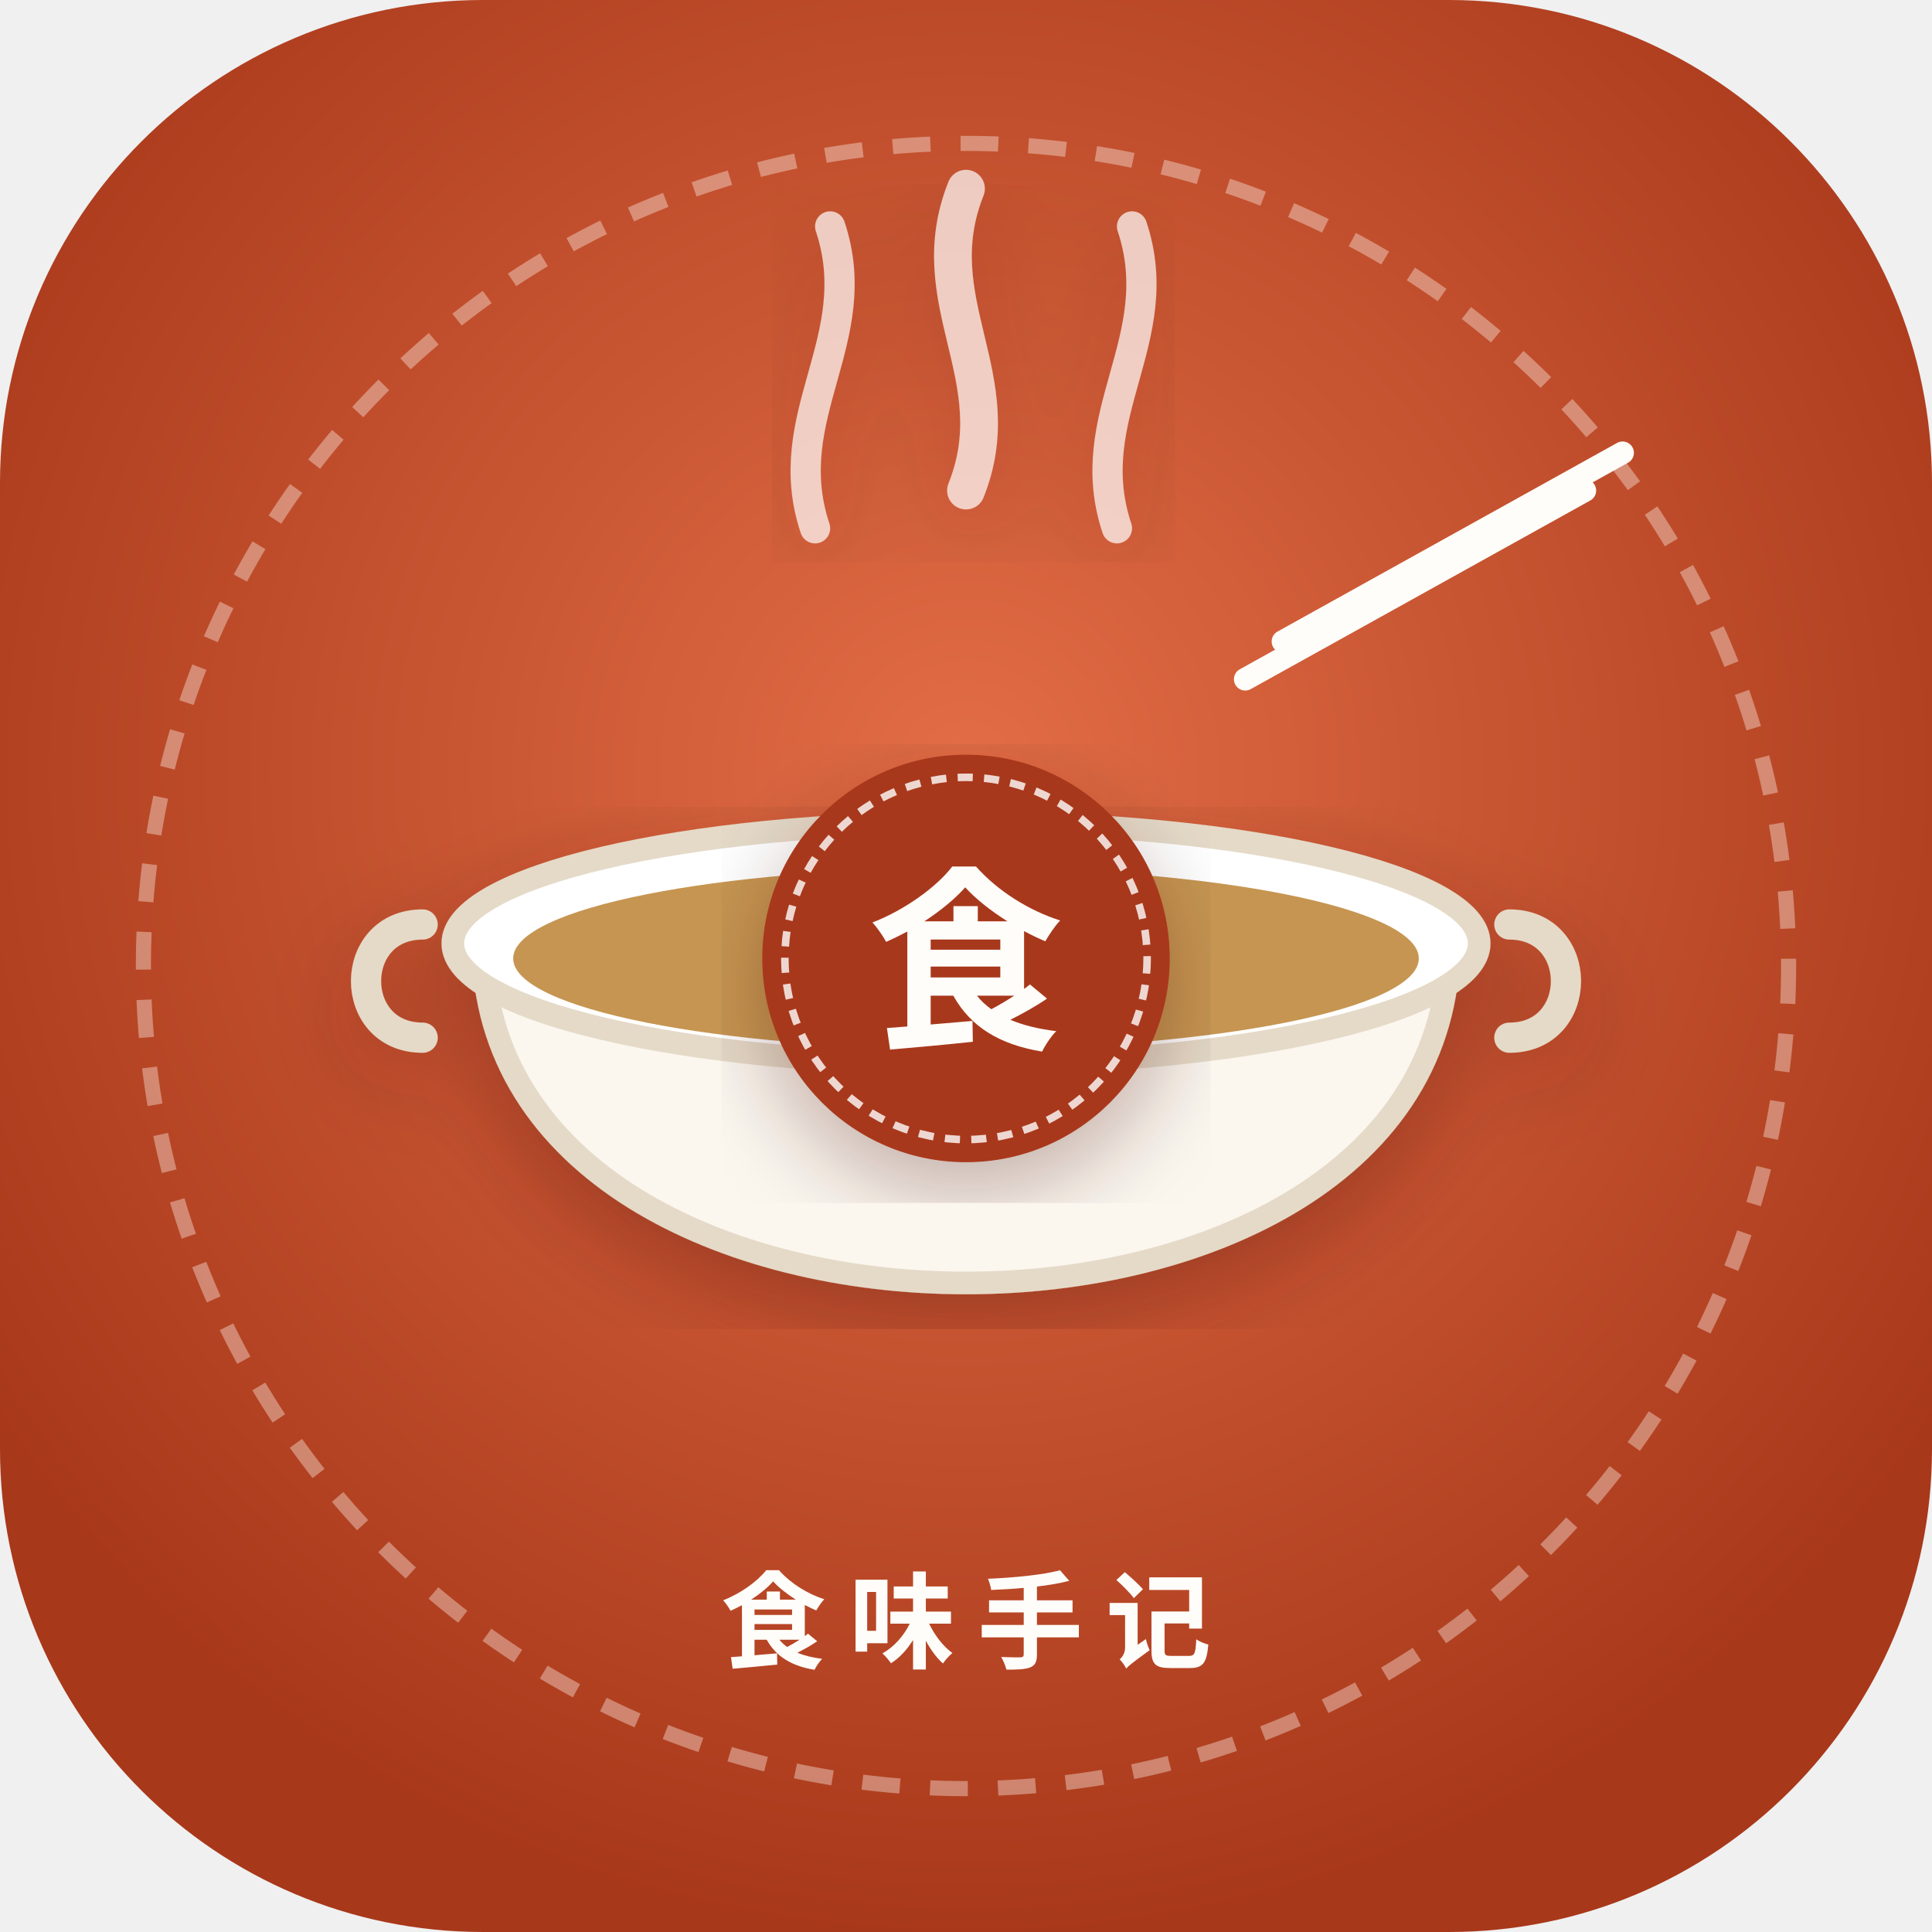
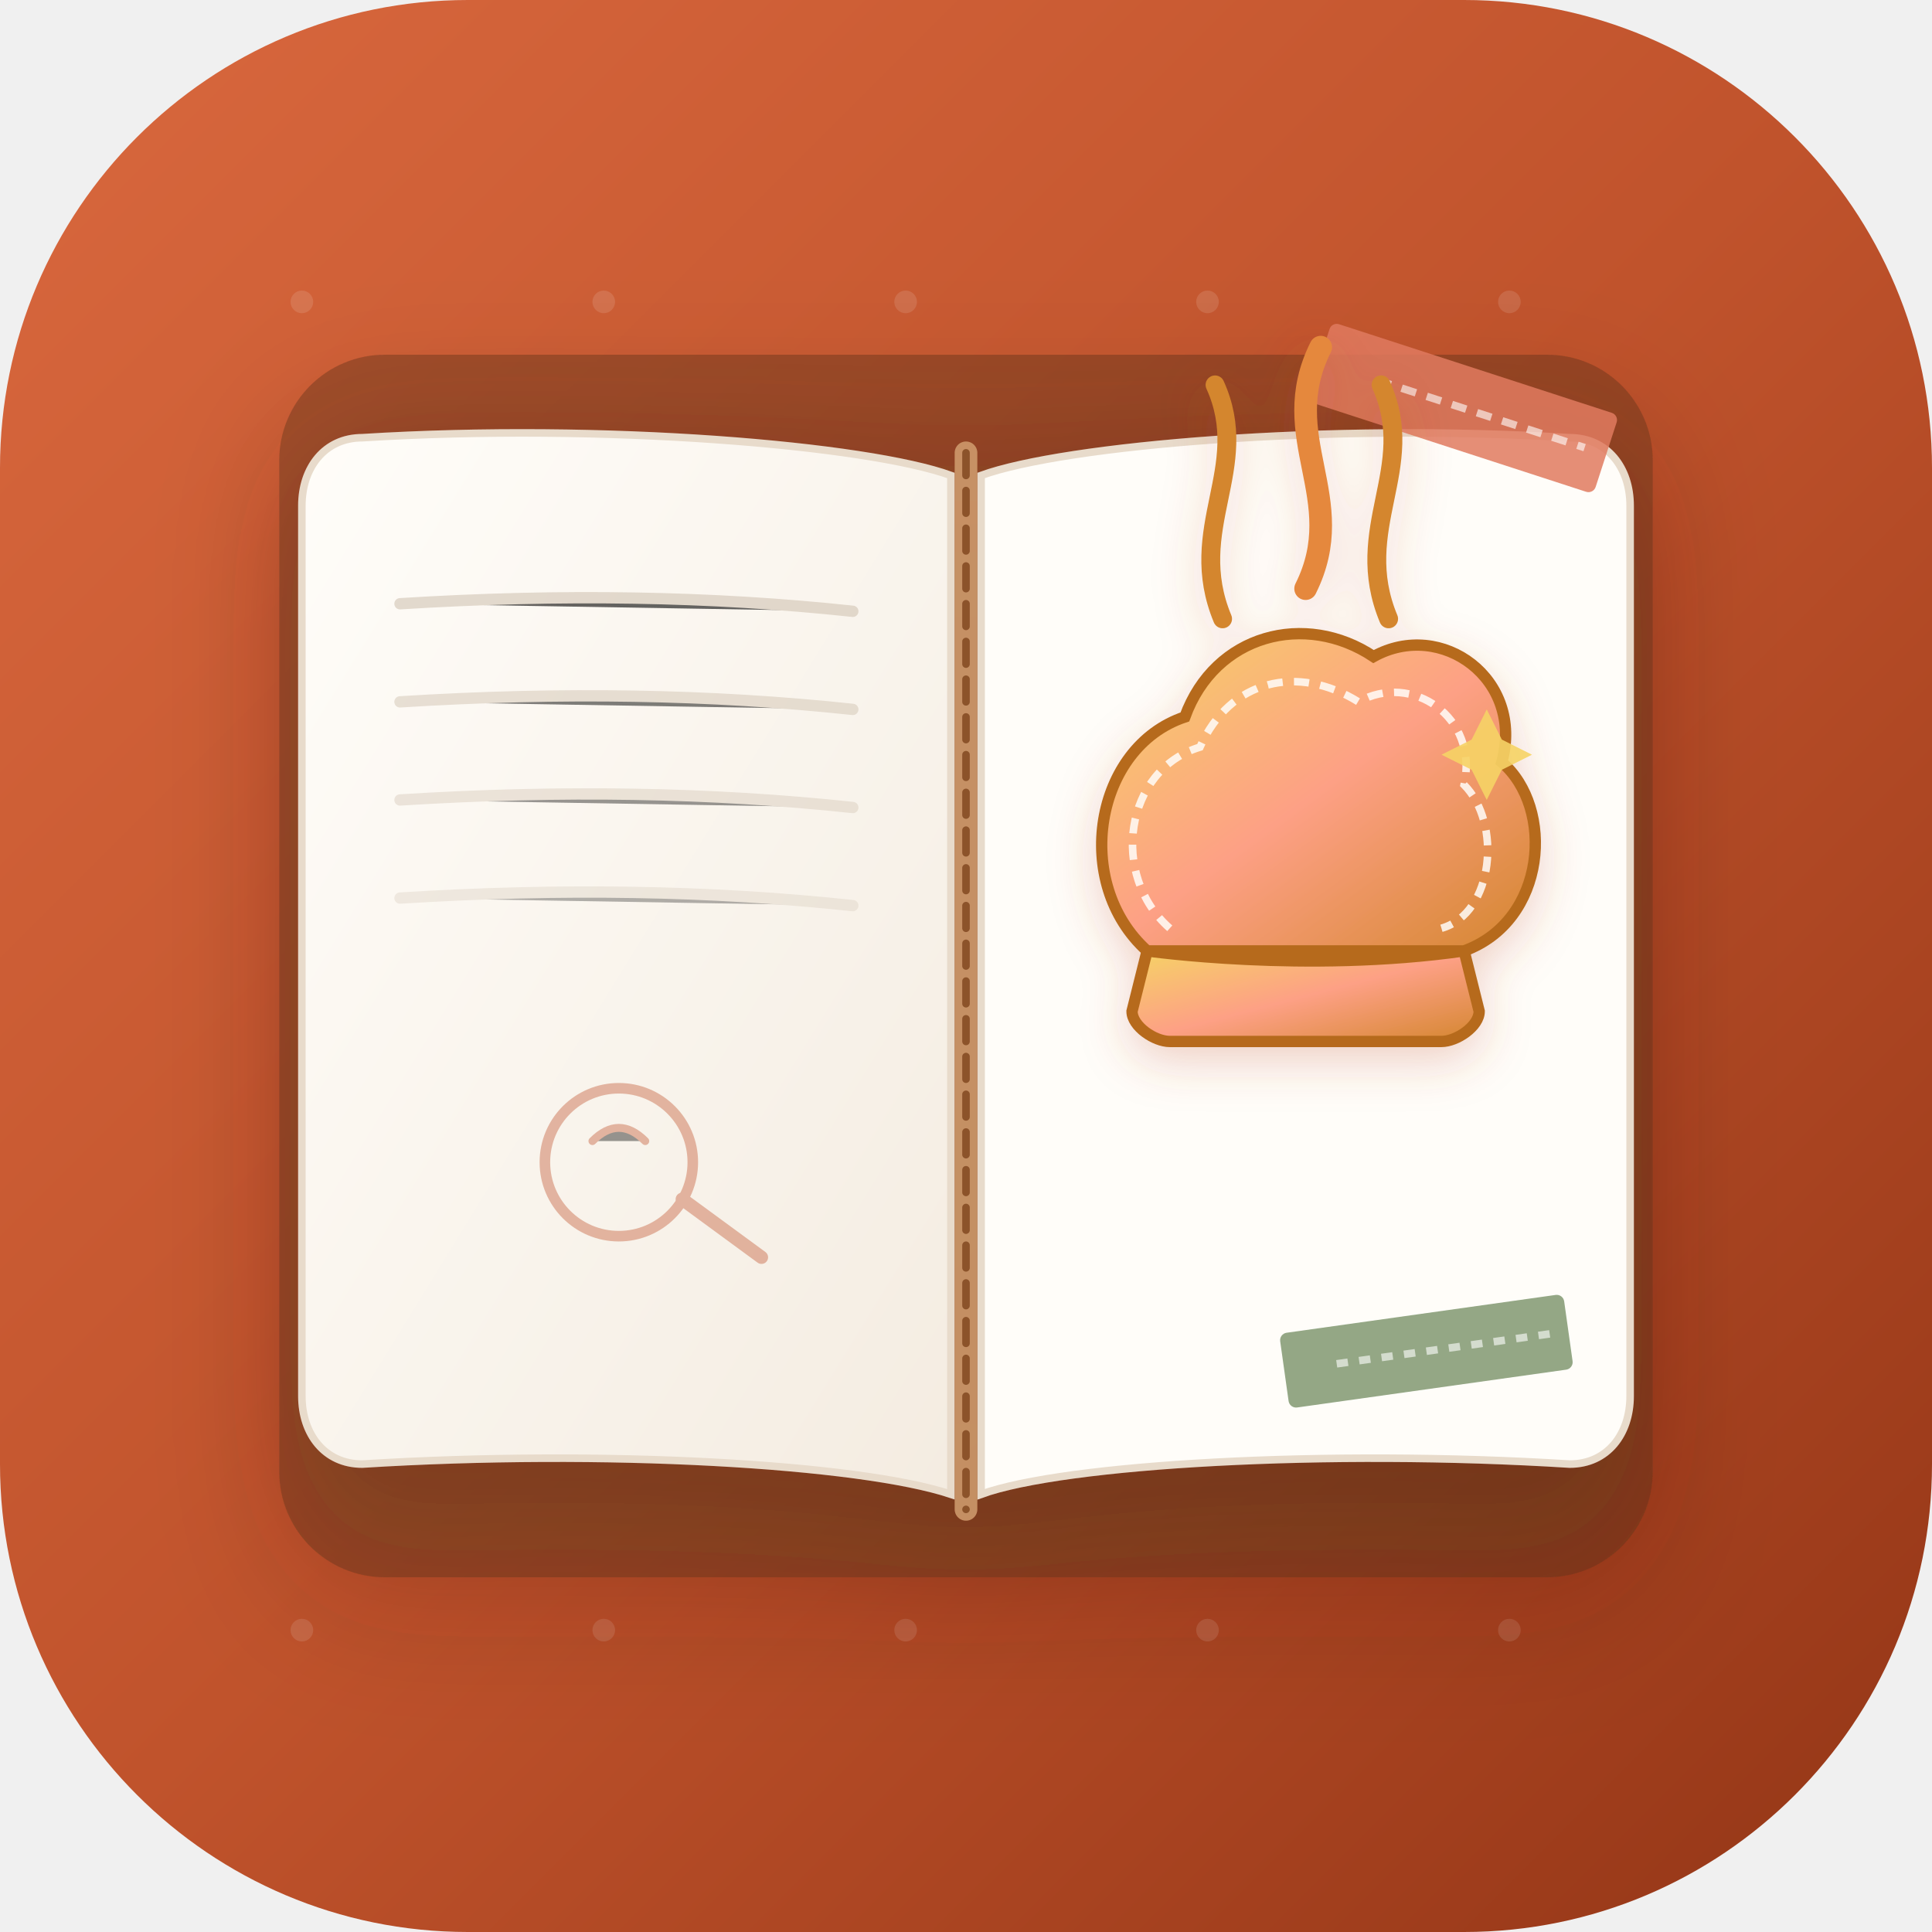
<svg xmlns="http://www.w3.org/2000/svg" viewBox="0 0 512 512" width="512" height="512">
  <defs>
-     <radialGradient id="bgGrad" cx="50%" cy="40%" r="60%">
-       <stop offset="0%" stop-color="#E26D46" />
-       <stop offset="100%" stop-color="#A8381A" />
-     </radialGradient>
-     <filter id="shadow" x="-10%" y="-10%" width="120%" height="120%">
-       <feDropShadow dx="0" dy="8" stdDeviation="12" flood-color="#3A1208" flood-opacity="0.3" />
+     <linearGradient id="bgGrad" x1="0%" y1="0%" x2="100%" y2="100%">
+       <stop offset="0%" stop-color="#D9683E" />
+       <stop offset="50%" stop-color="#C0532C" />
+       <stop offset="100%" stop-color="#933516" />
+     </linearGradient>
+     <linearGradient id="pageGrad" x1="0%" y1="0%" x2="100%" y2="100%">
+       <stop offset="0%" stop-color="#FFFDF9" />
+       <stop offset="100%" stop-color="#F4ECE1" />
+     </linearGradient>
+     <linearGradient id="goldGrad" x1="0%" y1="0%" x2="100%" y2="100%">
+       <stop offset="0%" stop-color="#F6D365" />
+       <stop offset="50%" stop-color="#FDA085" />
+       <stop offset="100%" stop-color="#D4862E" />
+     </linearGradient>
+     <filter id="cardShadow" x="-20%" y="-20%" width="140%" height="140%">
+       <feDropShadow dx="0" dy="12" stdDeviation="16" flood-color="#3A180E" flood-opacity="0.32" />
+     </filter>
+     <filter id="softGlow" x="-20%" y="-20%" width="140%" height="140%">
+       <feDropShadow dx="0" dy="4" stdDeviation="6" flood-color="#C0532C" flood-opacity="0.25" />
    </filter>
  </defs>
-   <rect width="512" height="512" rx="128" fill="url(#bgGrad)" />
-   <circle cx="256" cy="256" r="218" fill="none" stroke="#FDEEE6" stroke-width="4" stroke-dasharray="10 8" opacity="0.4" />
-   <g opacity="0.7" filter="url(#shadow)">
-     <path d="M216 140 C206 110, 230 90, 220 60" fill="none" stroke="#FFFFFF" stroke-width="8" stroke-linecap="round" />
-     <path d="M256 130 C268 100, 244 80, 256 50" fill="none" stroke="#FFFFFF" stroke-width="10" stroke-linecap="round" />
-     <path d="M296 140 C286 110, 310 90, 300 60" fill="none" stroke="#FFFFFF" stroke-width="8" stroke-linecap="round" />
+   <rect width="512" height="512" rx="124" fill="url(#bgGrad)" />
+   <g opacity="0.12">
+     <circle cx="80" cy="80" r="3" fill="#FFF" />
+     <circle cx="160" cy="80" r="3" fill="#FFF" />
+     <circle cx="240" cy="80" r="3" fill="#FFF" />
+     <circle cx="320" cy="80" r="3" fill="#FFF" />
+     <circle cx="400" cy="80" r="3" fill="#FFF" />
+     <circle cx="80" cy="432" r="3" fill="#FFF" />
+     <circle cx="160" cy="432" r="3" fill="#FFF" />
+     <circle cx="240" cy="432" r="3" fill="#FFF" />
+     <circle cx="320" cy="432" r="3" fill="#FFF" />
+     <circle cx="400" cy="432" r="3" fill="#FFF" />
  </g>
-   <g filter="url(#shadow)">
-     <path d="M128 250 C128 370, 384 370, 384 250 Z" fill="#FBF6EE" stroke="#E5DAC8" stroke-width="6" />
-     <ellipse cx="256" cy="250" rx="136" ry="32" fill="#FFFFFF" stroke="#E5DAC8" stroke-width="6" />
-     <ellipse cx="256" cy="254" rx="120" ry="24" fill="#C08A3E" opacity="0.9" />
-     <path d="M112 245 C92 245, 92 275, 112 275" fill="none" stroke="#E5DAC8" stroke-width="8" stroke-linecap="round" />
-     <path d="M400 245 C420 245, 420 275, 400 275" fill="none" stroke="#E5DAC8" stroke-width="8" stroke-linecap="round" />
+   <g filter="url(#cardShadow)">
+     <rect x="74" y="94" width="364" height="324" rx="28" fill="#5A2E1A" opacity="0.4" />
+     <path d="M96 116 C160 112, 230 118, 252 126 L252 396 C228 388, 160 384, 96 388 C86 388, 80 380, 80 370 L80 134 C80 124, 86 116, 96 116 Z" fill="url(#pageGrad)" stroke="#E8DBCB" stroke-width="2" />
+     <path d="M106 160 Q170 156 226 162" stroke="#D1C3B2" stroke-width="3" stroke-linecap="round" opacity="0.6" />
+     <path d="M106 186 Q170 182 226 188" stroke="#D1C3B2" stroke-width="3" stroke-linecap="round" opacity="0.5" />
+     <path d="M106 212 Q170 208 226 214" stroke="#D1C3B2" stroke-width="3" stroke-linecap="round" opacity="0.4" />
+     <path d="M106 238 Q170 234 226 240" stroke="#D1C3B2" stroke-width="3" stroke-linecap="round" opacity="0.3" />
+     <g opacity="0.4" transform="translate(136, 280) scale(0.7)">
+       <circle cx="40" cy="40" r="28" fill="none" stroke="#C0532C" stroke-width="4" />
+       <path d="M64 54 L94 76" stroke="#C0532C" stroke-width="5" stroke-linecap="round" />
+       <path d="M30 32 Q40 22 50 32" stroke="#C0532C" stroke-width="3" stroke-linecap="round" />
+     </g>
+     <path d="M260 126 C282 118, 352 112, 416 116 C426 116, 432 124, 432 134 L432 370 C432 380, 426 388, 416 388 C352 384, 282 388, 260 396 Z" fill="#FFFDF9" stroke="#E8DBCB" stroke-width="2" />
+     <line x1="256" y1="120" x2="256" y2="400" stroke="#D4A373" stroke-width="6" stroke-linecap="round" opacity="0.8" />
+     <line x1="256" y1="120" x2="256" y2="400" stroke="#8C532B" stroke-width="2" stroke-dasharray="6 4" stroke-linecap="round" />
  </g>
-   <g filter="url(#shadow)">
-     <circle cx="256" cy="254" r="54" fill="#A8381A" />
-     <circle cx="256" cy="254" r="48" fill="none" stroke="#FFF" stroke-width="2" stroke-dasharray="4 3" opacity="0.8" />
-     <text x="256" y="274" font-family="'Noto Serif SC', serif" font-weight="900" font-size="52" fill="#FFFDF9" text-anchor="middle">
-       食
-     </text>
+   <g transform="translate(360, 96) rotate(18)">
+     <rect x="-10" y="-8" width="80" height="22" rx="2" fill="#E07A5F" opacity="0.85" />
+     <line x1="6" y1="3" x2="64" y2="3" stroke="#FFF" stroke-width="2" stroke-dasharray="4 3" opacity="0.6" />
  </g>
-   <line x1="340" y1="170" x2="430" y2="120" stroke="#FFFDF9" stroke-width="6" stroke-linecap="round" />
-   <line x1="330" y1="180" x2="420" y2="130" stroke="#FFFDF9" stroke-width="6" stroke-linecap="round" />
-   <text x="256" y="440" font-family="'Noto Serif SC', serif" font-weight="700" font-size="28" fill="#FFFDF9" text-anchor="middle" letter-spacing="6">
-     食味手记
-   </text>
+   <g transform="translate(350, 360) rotate(-8)">
+     <rect x="-10" y="-8" width="76" height="20" rx="2" fill="#819871" opacity="0.85" />
+     <line x1="4" y1="2" x2="62" y2="2" stroke="#FFF" stroke-width="2" stroke-dasharray="3 3" opacity="0.6" />
+   </g>
+   <g transform="translate(346, 246)" filter="url(#softGlow)">
+     <path d="M-22 -82 C-32 -106, -14 -122, -24 -144" fill="none" stroke="#D4862E" stroke-width="5" stroke-linecap="round" />
+     <path d="M0 -90 C12 -114, -8 -130, 4 -154" fill="none" stroke="#E5883C" stroke-width="6" stroke-linecap="round" />
+     <path d="M22 -82 C12 -106, 30 -122, 20 -144" fill="none" stroke="#D4862E" stroke-width="5" stroke-linecap="round" />
+     <path d="M-42 6 C-42 6, 0 12, 42 6 L46 22 C46 26, 40 30, 36 30 L-36 30 C-40 30, -46 26, -46 22 Z" fill="url(#goldGrad)" stroke="#B66B1D" stroke-width="3" />
+     <path d="M-42 6 C-62 -12, -56 -48, -32 -56 C-24 -78, 0 -84, 18 -72 C36 -82, 58 -66, 52 -44 C66 -32, 64 -2, 42 6 Z" fill="url(#goldGrad)" stroke="#B66B1D" stroke-width="3" />
+     <path d="M-36 0 C-52 -14, -48 -42, -28 -48 C-20 -66, -2 -70, 14 -60 C28 -68, 46 -56, 42 -38 C52 -28, 50 -4, 36 0" fill="none" stroke="#FFFDF9" stroke-width="2" stroke-dasharray="4 3" opacity="0.85" />
+     <path d="M48 -58 L52 -50 L60 -46 L52 -42 L48 -34 L44 -42 L36 -46 L44 -50 Z" fill="#F6D365" opacity="0.9" />
+   </g>
</svg>
